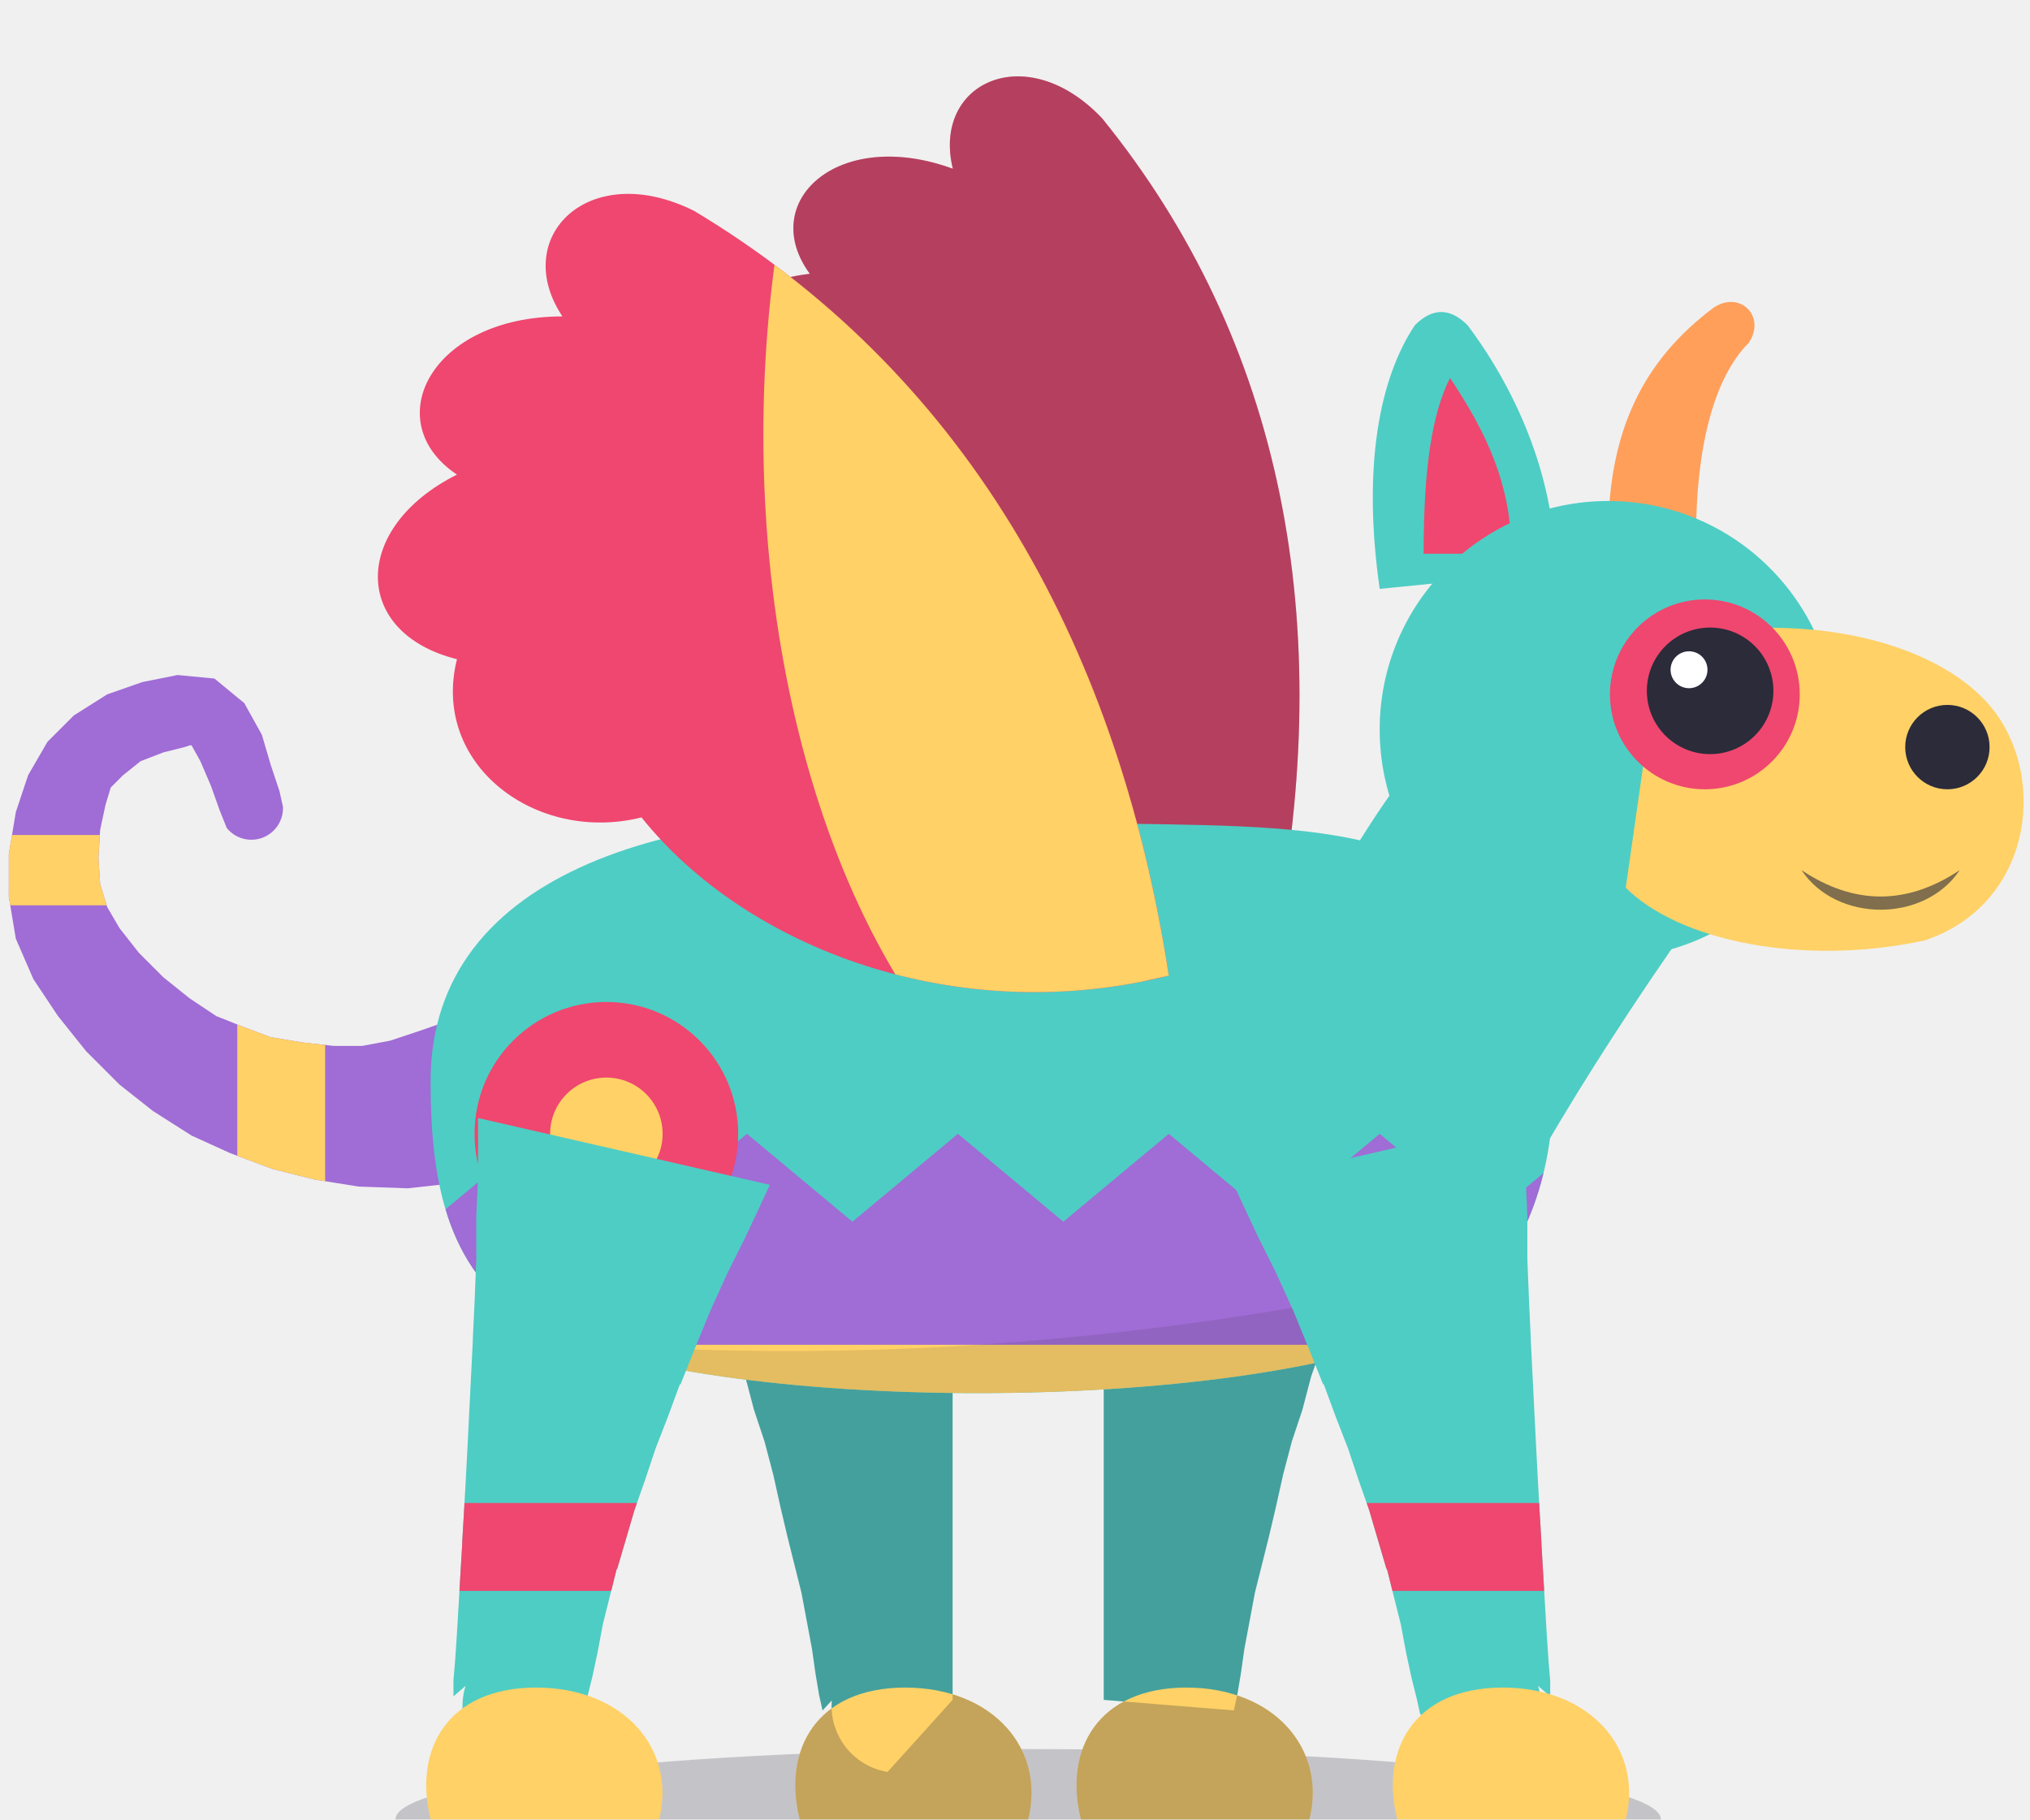
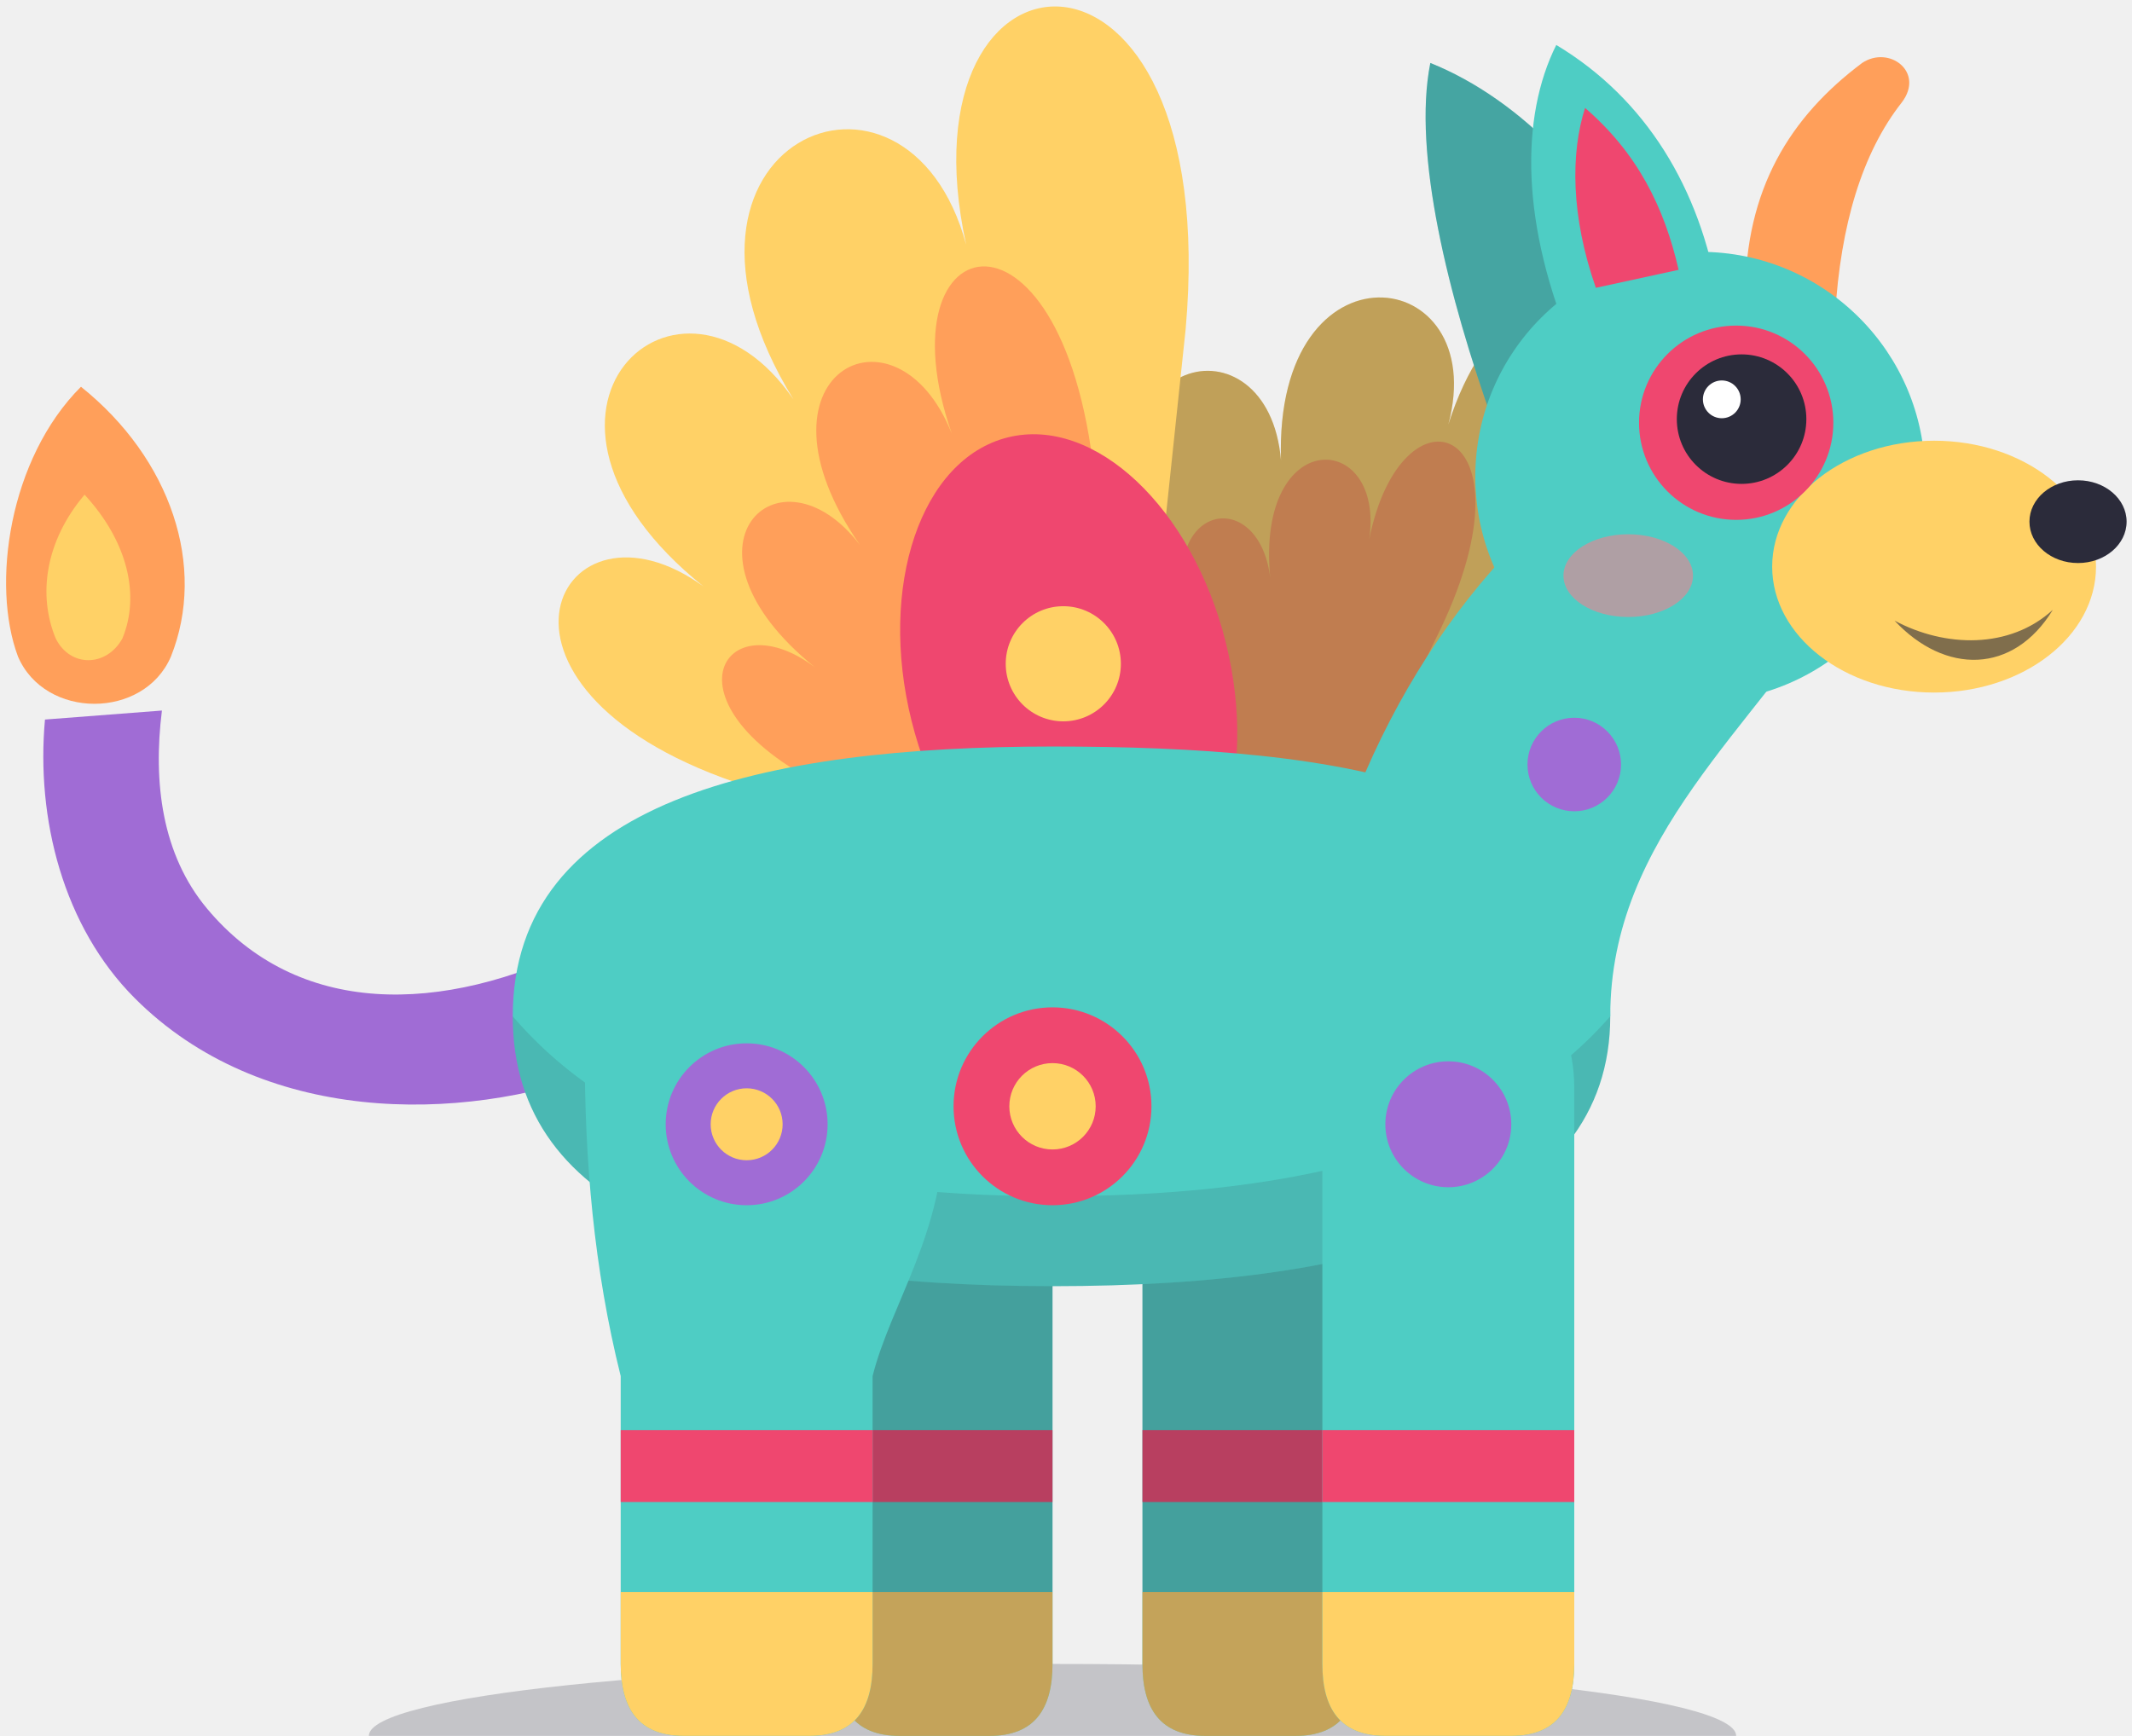
- <svg xmlns="http://www.w3.org/2000/svg" viewBox="5.5 -11.5 115.5 103.5">
-   <path d="M28 92A36 4 0 0 1 100 92Z" fill="#2b2b3a" opacity="0.22" />
-   <path d="M43.6 55.3L44.1 56.6L44.8 58.3L45.6 60.4L46.4 62.6L47.2 64.8L47.9 66.8L47.9 66.8L48.4 68.7L49 70.5L49.5 72.4L49.9 74.2L50.3 75.9L50.7 77.5L50.7 77.5L51.1 79.1L51.4 80.7L51.7 82.3L51.9 83.7L52.1 84.9L52.3 85.8L56 81.8A3.8 3.8 0 0 0 56 89.3L59.7 85.2L59.7 84.3L59.7 83L59.7 81.6L59.7 79.9L59.7 78.2L59.7 76.5L59.7 76.5L59.7 74.8L59.7 73L59.7 71.1L59.7 69.1L59.7 67.2L59.7 65.2L59.7 65.2L59.8 63L59.9 60.6L60.1 58.2L60.2 56L60.3 54.1L60.4 52.7ZM67.6 52.7L67.7 54.1L67.8 56L67.9 58.2L68.1 60.6L68.2 63L68.3 65.2L68.3 65.2L68.3 67.2L68.3 69.1L68.3 71.1L68.3 73L68.3 74.8L68.3 76.5L68.3 76.5L68.3 78.2L68.3 79.9L68.3 81.6L68.3 83L68.3 84.3L68.3 85.2L72 85.5A3.8 3.8 0 0 0 72 85.5L75.7 85.8L75.9 84.9L76.1 83.7L76.3 82.3L76.6 80.7L76.9 79.1L77.3 77.5L77.3 77.5L77.7 75.9L78.1 74.2L78.5 72.4L79 70.5L79.6 68.7L80.1 66.8L80.1 66.8L80.8 64.8L81.6 62.6L82.4 60.4L83.2 58.3L83.9 56.6L84.4 55.3Z" fill="#4ecdc4" />
-   <path d="M51 92C50 88 52 84.5 57 84.5C62 84.5 65 88 64 92ZM67 92C66 88 68 84.5 73 84.5C78 84.5 81 88 80 92Z" fill="#ffd166" />
-   <path d="M43.6 55.3L44.1 56.6L44.8 58.3L45.6 60.4L46.4 62.6L47.2 64.8L47.9 66.8L47.9 66.8L48.4 68.7L49 70.5L49.5 72.4L49.9 74.2L50.3 75.9L50.7 77.5L50.7 77.5L51.1 79.1L51.4 80.7L51.7 82.3L51.9 83.7L52.1 84.9L52.3 85.8L56 81.8A3.8 3.8 0 0 0 56 89.3L59.7 85.2L59.7 84.3L59.7 83L59.7 81.6L59.7 79.9L59.7 78.2L59.7 76.5L59.7 76.5L59.7 74.8L59.7 73L59.7 71.1L59.7 69.1L59.7 67.2L59.7 65.2L59.7 65.2L59.8 63L59.9 60.6L60.1 58.2L60.2 56L60.3 54.1L60.4 52.7ZM67.6 52.7L67.7 54.1L67.8 56L67.9 58.2L68.1 60.6L68.2 63L68.3 65.2L68.3 65.2L68.3 67.2L68.3 69.1L68.3 71.1L68.3 73L68.3 74.8L68.3 76.5L68.3 76.5L68.3 78.2L68.3 79.9L68.3 81.6L68.3 83L68.3 84.3L68.3 85.2L72 85.5A3.8 3.8 0 0 0 72 85.5L75.7 85.8L75.9 84.9L76.1 83.7L76.3 82.3L76.6 80.7L76.9 79.1L77.3 77.5L77.3 77.5L77.7 75.9L78.1 74.2L78.5 72.4L79 70.5L79.6 68.7L80.1 66.8L80.1 66.8L80.8 64.8L81.6 62.6L82.4 60.4L83.2 58.3L83.9 56.6L84.4 55.3ZM51 92C50 88 52 84.5 57 84.5C62 84.5 65 88 64 92ZM67 92C66 88 68 84.5 73 84.5C78 84.5 81 88 80 92Z" fill="#2b2b3a" opacity="0.28" />
-   <g class="part-tail" style="transform-box:fill-box;transform-origin:96% 79%">
-     <path d="M34.7 45.2L33.4 45.7L31.5 46.4L29.5 47.1L27.7 47.7L26.1 48L24.5 48L22.7 47.8L20.9 47.5L19.3 46.9L17.8 46.3L16.3 45.3L14.8 44.1L13.4 42.7L12.3 41.3L11.6 40.1L11.2 38.8L11.1 37.3L11.2 35.7L11.5 34.3L11.8 33.3L12.5 32.6L13.5 31.8L14.8 31.3L16 31L16.3 30.9L16.4 30.9L16.9 31.8L17.5 33.2L18 34.6L18.4 35.6A1.8 1.8 0 0 0 21.6 34.4L21.4 33.5L20.9 32L20.4 30.3L19.4 28.5L17.7 27.1L15.6 26.9L13.6 27.3L11.6 28L9.7 29.2L8.2 30.7L7.1 32.6L6.4 34.7L6 37.1L6 39.5L6.4 41.9L7.4 44.2L8.8 46.3L10.4 48.3L12.3 50.2L14.2 51.7L16.4 53.1L18.6 54.1L21 55L23.4 55.6L25.9 56L28.7 56.1L31.4 55.8L33.9 55.4L35.9 55L37.3 54.8Z" fill="#a06cd5" />
-     <clipPath id="alebrije-tail">
-       <path d="M34.7 45.2L33.4 45.7L31.5 46.4L29.5 47.1L27.7 47.7L26.1 48L24.5 48L22.7 47.8L20.9 47.5L19.3 46.9L17.8 46.3L16.3 45.3L14.8 44.1L13.4 42.7L12.3 41.3L11.6 40.1L11.2 38.8L11.1 37.3L11.2 35.7L11.5 34.3L11.8 33.3L12.5 32.6L13.5 31.8L14.8 31.3L16 31L16.3 30.9L16.4 30.9L16.9 31.8L17.5 33.2L18 34.6L18.4 35.6A1.8 1.8 0 0 0 21.6 34.4L21.4 33.5L20.9 32L20.4 30.3L19.4 28.5L17.7 27.1L15.6 26.9L13.6 27.3L11.6 28L9.7 29.2L8.2 30.7L7.1 32.6L6.4 34.7L6 37.1L6 39.5L6.4 41.9L7.4 44.2L8.8 46.3L10.4 48.3L12.3 50.2L14.2 51.7L16.4 53.1L18.6 54.1L21 55L23.4 55.6L25.9 56L28.7 56.1L31.4 55.8L33.9 55.4L35.9 55L37.3 54.8Z" />
-     </clipPath>
-     <path d="M19 46L24 46L24 56L19 56ZM6 36L14 36L14 40L6 40Z" fill="#ffd166" clip-path="url(#alebrije-tail)" />
+ <svg xmlns="http://www.w3.org/2000/svg" viewBox="5.5 -4.5 118.5 96.5">
+   <path d="M26 92A38 4 0 0 1 102 92Z" fill="#2b2b3a" opacity="0.22" />
+   <path d="M52 56L64 56L64 88C64 90.5 63 92 60.5 92L55.5 92C53 92 52 90.5 52 88Z" fill="#4ecdc4" />
+   <path d="M69 56L81 56L81 88C81 90.5 80 92 77.5 92L72.5 92C70 92 69 90.5 69 88Z" fill="#4ecdc4" />
+   <path d="M52 75L64 75L64 79L52 79ZM69 75L81 75L81 79L69 79Z" fill="#ef476f" />
+   <path d="M52 84L64 84L64 88C64 90.5 63 92 60.5 92L55.5 92C53 92 52 90.5 52 88ZM69 84L81 84L81 88C81 90.5 80 92 77.5 92L72.5 92C70 92 69 90.5 69 88Z" fill="#ffd166" />
+   <path d="M52 56L64 56L64 88C64 90.5 63 92 60.5 92L55.5 92C53 92 52 90.5 52 88ZM69 56L81 56L81 88C81 90.5 80 92 77.5 92L72.5 92C70 92 69 90.5 69 88Z" fill="#2b2b3a" opacity="0.28" />
+   <g class="part-tail" style="transform-box: fill-box; transform-origin: 97% 83%">
+     <path d="M38 48C30 52 22 52 17 46C14.5 43 14 39 14.5 35L8 35.5C7.5 41 9 47 13 51C20 58 31 58 39 55Z" fill="#a06cd5" />
+     <path d="M10 17C15 21 17 27 15 32C13.5 35.5 8 35.5 6.5 32C5 28 6 21 10 17Z" fill="#ff9f5a" />
+     <path d="M10.2 23C12.6 25.6 13.3 28.6 12.3 31C11.4 32.6 9.4 32.6 8.6 31C7.6 28.6 8 25.6 10.2 23Z" fill="#ffd166" />
  </g>
-   <g class="part-wings" style="transform-box:fill-box;transform-origin:74% 97%">
-     <g transform="translate(78 42) rotate(20) scale(1.4) translate(-72 -44)" opacity="1">
-       <path d="M72 44C70 31 64 21 54 15C50 13 47 16 49 19C44 19 42 23 45 25C41 27 41 31 45 32C44 36 48 39 52 38C56 43 64 46 72 44Z" fill="#ef476f" />
-       <path d="M72 44C70 31 64 21 54 15C50 13 47 16 49 19C44 19 42 23 45 25C41 27 41 31 45 32C44 36 48 39 52 38C56 43 64 46 72 44Z" fill="#2b2b3a" opacity="0.3" />
-     </g>
+   <g class="part-wings" style="transform-box: fill-box; transform-origin: 44% 100%">
+     <path d="M78 46L85 36.3L92.1 26.6C102.2 12.2 90.1 6.2 86 19.1C88.4 10.1 76.3 8.6 76.7 21.1C76 12.8 65.5 15.2 69.7 25.8C66.7 19.2 58.7 24.2 66.8 33.5L70 37.1Z" fill="#ffd166" />
+     <path d="M78 46L81.8 38.2L85.6 30.4C91 19 83.4 16.5 81.6 25.5C82.5 19.4 75.3 19.1 76.1 27.6C75.4 22.1 69.1 23.7 71.9 31C70 26.6 65.2 29.4 70.5 36.4L72.7 39.2Z" fill="#ff9f5a" />
+     <path d="M78 46L85 36.3L92.1 26.6C102.2 12.2 90.1 6.2 86 19.1C88.4 10.1 76.3 8.6 76.7 21.1C76 12.8 65.5 15.2 69.7 25.8C66.7 19.2 58.7 24.2 66.8 33.5L70 37.1Z" fill="#2b2b3a" opacity="0.3" />
  </g>
-   <path d="M78 46C82 36 88 28 95 23L106 35C100 43 94 52 90 60Z" fill="#4ecdc4" />
-   <path d="M30 50C30 38 44 34 60 35C74 36 84 34 90 40C96 46 95 60 87 64C76 69 46 69 36 64C31 61 30 56 30 50Z" fill="#4ecdc4" />
-   <clipPath id="alebrije-body">
-     <path d="M30 50C30 38 44 34 60 35C74 36 84 34 90 40C96 46 95 60 87 64C76 69 46 69 36 64C31 61 30 56 30 50Z" />
-   </clipPath>
-   <g clip-path="url(#alebrije-body)">
-     <path d="M20 62L100 62L100 80L20 80Z" fill="#ffd166" />
-     <path d="M24 53L24 53L30 58L36 53L42 58L48 53L54 58L60 53L66 58L72 53L78 58L84 53L90 58L96 53L100 65L94 65L88 65L82 65L76 65L70 65L64 65L58 65L52 65L46 65L40 65L34 65L28 65Z" fill="#a06cd5" />
-     <circle cx="40" cy="53" r="7.5" fill="#ef476f" />
-     <circle cx="40" cy="53" r="3.2" fill="#ffd166" />
-     <path d="M20 62C40 67 70 67 100 58L100 80L20 80Z" fill="#2b2b3a" opacity="0.13" />
+   <path d="M88.5 19C86 12 84 4 85 -1C90 1 95 6 97 12L95 20Z" fill="#4ecdc4" />
+   <path d="M88.5 19C86 12 84 4 85 -1C90 1 95 6 97 12L95 20Z" fill="#2b2b3a" opacity="0.25" />
+   <path d="M102.5 12C102.5 6 105 2 109 -1C110.5 -2 112.5 -0.5 111.2 1.2C109 4 107.8 8 107.5 13Z" fill="#ff9f5a" />
+   <g class="part-wings" style="transform-box: fill-box; transform-origin: 87% 100%">
+     <path d="M68 46L69.7 29.9L71.4 13.8C73.5 -9.9 55.3 -8.7 59.2 9.1C55.9 -3.1 40.8 3.4 49.6 17.7C43.3 8.5 32.5 18.4 44.6 28.1C36.6 22.3 30.7 33.6 46.4 39L52.6 41Z" fill="#ffd166" />
+     <path d="M68 46L67.2 34.3L66.4 22.7C64.9 5.6 54.3 7.8 58.4 19.6C55.3 11.8 46.7 16.3 53.3 25.8C48.8 19.9 42.5 25.9 50.8 32.6C45.5 28.6 41.7 35.2 52.8 39.9L57.2 41.6Z" fill="#ff9f5a" />
+     <ellipse cx="64.9" cy="33.4" rx="14" ry="9" transform="rotate(-104 64.9 33.4)" fill="#ef476f" />
+     <circle cx="64.6" cy="32.4" r="3.2" fill="#ffd166" />
  </g>
-   <path d="M32.7 52.1L32.7 53.5L32.7 55.4L32.6 57.7L32.6 60.1L32.5 62.6L32.4 64.7L32.4 64.8L32.3 66.8L32.2 68.8L32.1 70.8L32 72.7L31.9 74.5L31.8 76.2L31.8 76.3L31.7 78L31.6 79.7L31.5 81.4L31.4 82.9L31.3 84.1L31.3 85L35 81.8A3.8 3.8 0 0 0 35 89.3L38.7 86L38.9 85.1L39.2 83.9L39.5 82.5L39.8 80.9L40.2 79.3L40.6 77.7L40.6 77.8L41.1 76.1L41.6 74.4L42.2 72.7L42.8 70.9L43.5 69.1L44.2 67.2L44.2 67.3L45 65.3L45.9 63.1L46.9 60.9L47.9 58.9L48.7 57.2L49.3 55.9ZM75.7 55.9L76.3 57.2L77.1 58.9L78.1 60.9L79.1 63.1L80 65.3L80.8 67.3L80.8 67.2L81.5 69.1L82.2 70.9L82.8 72.7L83.4 74.4L83.9 76.1L84.4 77.8L84.4 77.7L84.8 79.3L85.2 80.9L85.5 82.5L85.8 83.9L86.1 85.1L86.3 86L90 89.3A3.8 3.8 0 0 0 90 81.8L93.7 85L93.7 84.1L93.6 82.9L93.5 81.4L93.4 79.7L93.3 78L93.2 76.3L93.2 76.2L93.1 74.5L93 72.7L92.9 70.8L92.8 68.8L92.7 66.8L92.6 64.8L92.6 64.7L92.5 62.6L92.4 60.1L92.4 57.7L92.3 55.4L92.3 53.5L92.3 52.1Z" fill="#4ecdc4" />
-   <clipPath id="alebrije-legs">
-     <path d="M32.7 52.1L32.7 53.5L32.7 55.4L32.6 57.7L32.6 60.1L32.5 62.6L32.4 64.7L32.4 64.8L32.3 66.8L32.2 68.8L32.1 70.8L32 72.7L31.9 74.5L31.8 76.2L31.8 76.3L31.7 78L31.6 79.7L31.5 81.4L31.4 82.9L31.3 84.1L31.3 85L35 81.8A3.8 3.8 0 0 0 35 89.3L38.7 86L38.9 85.1L39.2 83.9L39.5 82.5L39.8 80.9L40.2 79.3L40.6 77.7L40.6 77.8L41.1 76.1L41.6 74.4L42.2 72.7L42.8 70.9L43.5 69.1L44.2 67.2L44.2 67.3L45 65.3L45.9 63.1L46.9 60.9L47.9 58.9L48.7 57.2L49.3 55.9ZM75.7 55.9L76.3 57.2L77.1 58.9L78.1 60.9L79.1 63.1L80 65.3L80.8 67.3L80.8 67.2L81.5 69.1L82.2 70.9L82.8 72.7L83.4 74.4L83.9 76.1L84.4 77.8L84.4 77.7L84.8 79.3L85.2 80.9L85.5 82.5L85.8 83.9L86.1 85.1L86.3 86L90 89.3A3.8 3.8 0 0 0 90 81.8L93.7 85L93.7 84.1L93.6 82.9L93.5 81.4L93.4 79.7L93.3 78L93.2 76.3L93.2 76.2L93.1 74.5L93 72.7L92.9 70.8L92.8 68.8L92.7 66.8L92.6 64.8L92.6 64.7L92.5 62.6L92.4 60.1L92.4 57.7L92.3 55.4L92.3 53.5L92.3 52.1Z" />
-   </clipPath>
-   <path d="M20 74L100 74L100 79L20 79Z" fill="#ef476f" clip-path="url(#alebrije-legs)" />
-   <path d="M30 92C29 88 31 84.5 36 84.5C41 84.5 44 88 43 92ZM85 92C84 88 86 84.5 91 84.5C96 84.5 99 88 98 92Z" fill="#ffd166" />
-   <g class="part-wings" style="transform-box:fill-box;transform-origin:98% 94%">
-     <g transform="translate(72 44) scale(1.5) translate(-72 -44)">
-       <path d="M72 44C70 31 64 21 54 15C50 13 47 16 49 19C44 19 42 23 45 25C41 27 41 31 45 32C44 36 48 39 52 38C56 43 64 46 72 44Z" fill="#ef476f" />
-       <clipPath id="alebrije-wing">
-         <path d="M72 44C70 31 64 21 54 15C50 13 47 16 49 19C44 19 42 23 45 25C41 27 41 31 45 32C44 36 48 39 52 38C56 43 64 46 72 44Z" />
-       </clipPath>
-       <path d="M72 44L72 12L58 12C55 24 57 38 63 46Z" fill="#ffd166" clip-path="url(#alebrije-wing)" />
-     </g>
-   </g>
-   <path d="M84 22C83 15 84 10 86 7C87 6 88 6 89 7C92 11 94 16 94 21Z" fill="#4ecdc4" />
-   <path d="M86.5 20C86.5 15 87 12 88 10C90 13 91.5 16 91.5 20Z" fill="#ef476f" />
-   <path d="M97 19C97 13 99 9 103 6C104.5 5 106 6.5 105 8C103 10 102 14 102 19Z" fill="#ff9f5a" />
-   <circle cx="97" cy="30" r="13" fill="#4ecdc4" />
-   <path d="M100 25C108 23 116 25 119 29C122 33 121 40 115 42C108 43.5 101 42 98 39Z" fill="#ffd166" />
-   <circle cx="102.5" cy="28" r="5.4" fill="#ef476f" />
-   <circle cx="102.8" cy="27.8" r="3.6" fill="#2b2b3a" />
-   <circle cx="101.6" cy="26.6" r="1.05" fill="#ffffff" />
-   <circle cx="116.3" cy="31" r="2.4" fill="#2b2b3a" />
-   <path d="M108 38C111 40 114 40 117 38C115 41 110 41 108 38Z" fill="#2b2b3a" opacity="0.6" />
+   <path d="M34 52C34 40 48 37 64 37C80 37 95 39 95 52C95 63 82 67 64 67C46 67 34 63 34 52Z" fill="#4ecdc4" />
+   <path d="M78 50C80 38 86 28 94 22L108 28C103 36 95 42 95 52L80 56Z" fill="#4ecdc4" />
+   <path d="M34 52C34 63 46 67 64 67C82 67 95 63 95 52C88 60 76 62 64 62C50 62 40 59 34 52Z" fill="#2b2b3a" opacity="0.13" />
+   <path d="M38 54C38 44 58 44 58 58C58 64 55 68 54 72L54 88C54 90.5 53 92 50.5 92L43.5 92C41 92 40 90.5 40 88L40 72C38.5 66 38 60 38 54Z" fill="#4ecdc4" />
+   <path d="M79 56C79 47 93 46 93 56L93 88C93 90.5 92 92 89.5 92L82.5 92C80 92 79 90.5 79 88Z" fill="#4ecdc4" />
+   <path d="M40 75L54 75L54 79L40 79ZM79 75L93 75L93 79L79 79Z" fill="#ef476f" />
+   <path d="M40 84L54 84L54 88C54 90.5 53 92 50.5 92L43.5 92C41 92 40 90.5 40 88ZM79 84L93 84L93 88C93 90.5 92 92 89.5 92L82.5 92C80 92 79 90.5 79 88Z" fill="#ffd166" />
+   <circle cx="47" cy="58" r="4.5" fill="#a06cd5" />
+   <circle cx="47" cy="58" r="2" fill="#ffd166" />
+   <circle cx="64" cy="57" r="5.5" fill="#ef476f" />
+   <circle cx="64" cy="57" r="2.4" fill="#ffd166" />
+   <circle cx="86" cy="58" r="3.5" fill="#a06cd5" />
+   <circle cx="93" cy="38" r="2.6" fill="#a06cd5" />
+   <circle cx="100" cy="22" r="12.5" fill="#4ecdc4" />
+   <path d="M93 15C90 8 90 2 92 -2C97 1 100 6 101 12Z" fill="#4ecdc4" />
+   <path d="M94.2 11.5C92.8 7.5 92.8 4 93.6 1.5C96.5 4 98 7 98.8 10.5Z" fill="#ef476f" />
+   <ellipse cx="113" cy="27" rx="9" ry="7" fill="#ffd166" />
+   <ellipse cx="121" cy="24.5" rx="2.7" ry="2.3" fill="#2b2b3a" />
+   <path d="M110.8 30C113.6 33 117.4 33 119.6 29.4C117.2 31.6 113.6 31.5 110.8 30Z" fill="#2b2b3a" opacity="0.6" />
+   <circle cx="102" cy="19" r="5.4" fill="#ef476f" />
+   <circle cx="102.3" cy="18.8" r="3.6" fill="#2b2b3a" />
+   <circle cx="101.2" cy="17.7" r="1.05" fill="#ffffff" />
+   <ellipse cx="96" cy="27.5" rx="3.6" ry="2.3" fill="#ff7a8a" opacity="0.55" />
</svg>
